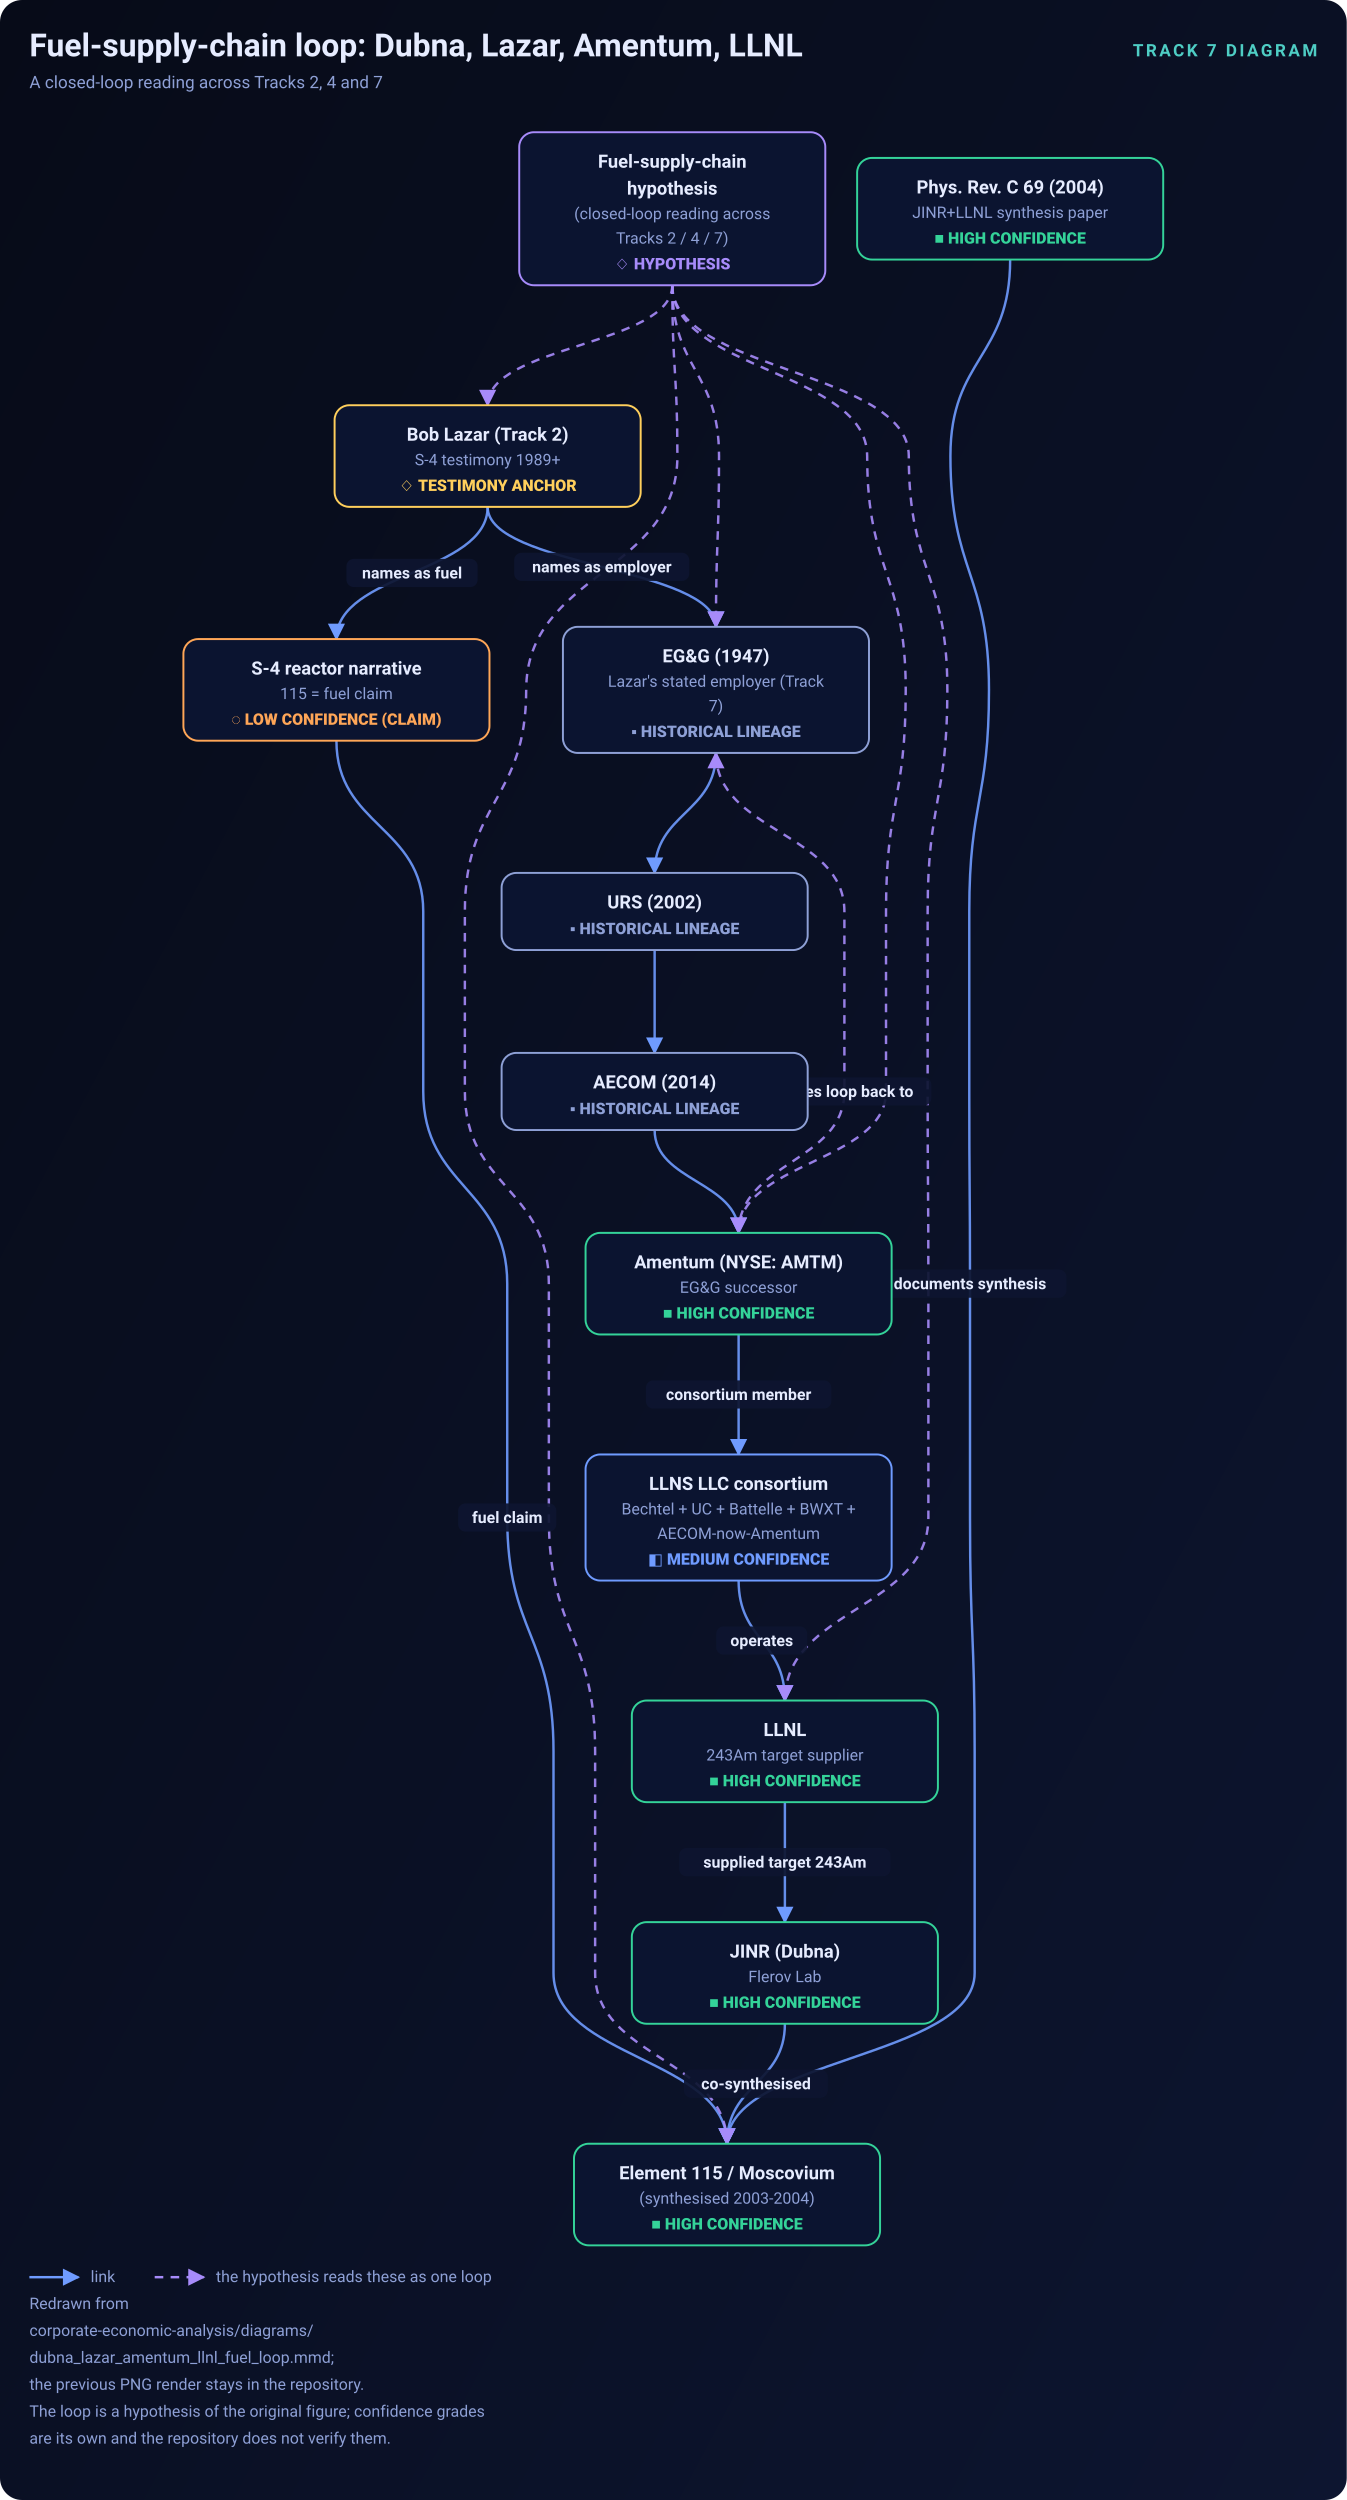
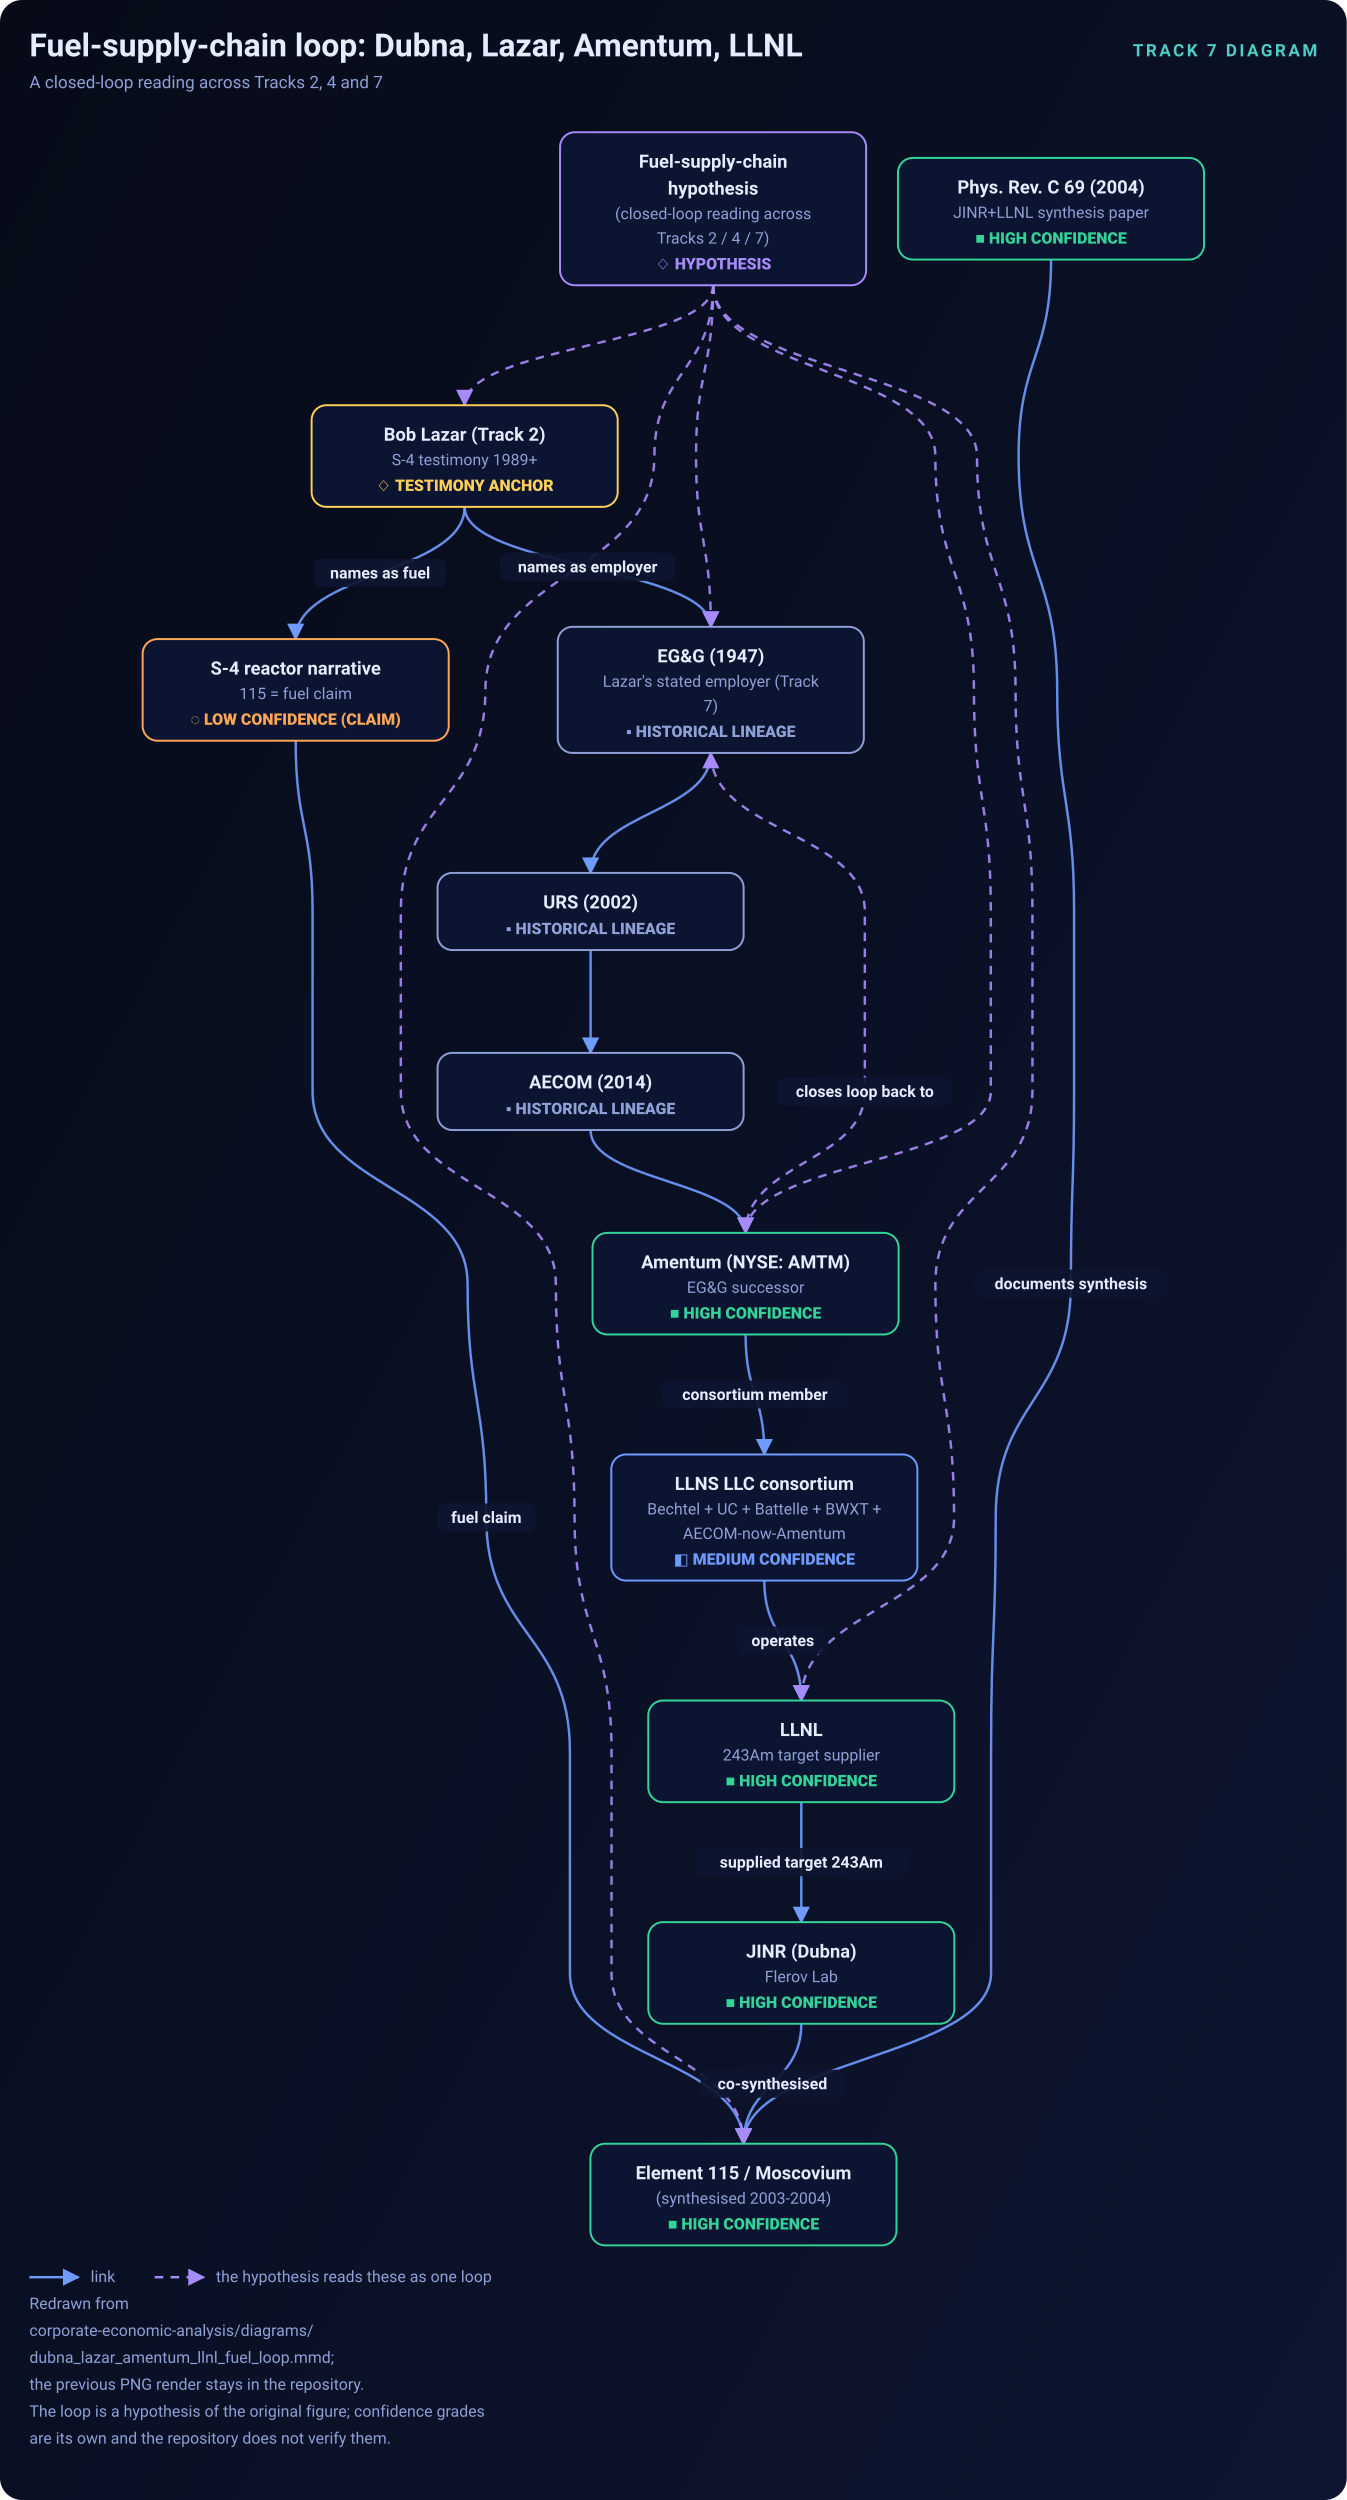
<svg xmlns="http://www.w3.org/2000/svg" viewBox="0 0 1100 2042" width="1100" height="2042" role="img" aria-labelledby="t d">
  <defs>
    <linearGradient id="bg" x1="0" y1="0" x2="1" y2="1">
      <stop offset="0" stop-color="#070b18" />
      <stop offset="1" stop-color="#0d1530" />
    </linearGradient>
    <filter id="glow" x="-50%" y="-50%" width="200%" height="200%">
      <feGaussianBlur stdDeviation="3" result="b" />
      <feMerge>
        <feMergeNode in="b" />
        <feMergeNode in="SourceGraphic" />
      </feMerge>
    </filter>
  </defs>
  <rect width="1100" height="2042" rx="18" fill="url(#bg)" />
  <text x="24" y="46" font-family="'Segoe UI', Roboto, 'Helvetica Neue', Arial, sans-serif" font-size="26" fill="#e6ecff" text-anchor="start" font-weight="700">Fuel-supply-chain loop: Dubna, Lazar, Amentum, LLNL</text>
  <text x="24" y="72" font-family="'Segoe UI', Roboto, 'Helvetica Neue', Arial, sans-serif" font-size="14" fill="#8ea0d6" text-anchor="start" font-weight="400">A closed-loop reading across Tracks 2, 4 and 7</text>
  <text x="1076" y="46" font-family="'Segoe UI', Roboto, 'Helvetica Neue', Arial, sans-serif" font-size="14" fill="#4ecdc4" text-anchor="end" font-weight="700" letter-spacing="2">TRACK 7 DIAGRAM</text>
-   <g transform="translate(149.8,108.0)">
+   <g transform="translate(116.5,108.0)">
    <defs>
      <marker id="k6f9bff" viewBox="0 0 10 10" refX="9" refY="5" markerWidth="7" markerHeight="7" orient="auto-start-reverse">
        <path d="M0,0 L10,5 L0,10z" fill="#6f9bff" />
      </marker>
    </defs>
-     <path d="M248.5,306.0 C248.5,355.0 435.0,355.0 435.0,404.0" fill="none" stroke="#6f9bff" stroke-width="2" marker-end="url(#k6f9bff)" stroke-opacity="0.9" />
-     <path d="M248.5,306.0 C248.5,360.0 125.0,360.0 125.0,414.0" fill="none" stroke="#6f9bff" stroke-width="2" marker-end="url(#k6f9bff)" stroke-opacity="0.9" />
-     <path d="M125.0,497.0 C125.0,566.8 195.9,566.8 195.9,636.5 C195.9,710.0 195.9,710.0 195.9,783.5 C195.9,862.0 264.5,862.0 264.5,940.5 C264.5,1036.0 264.5,1036.0 264.5,1131.5 C264.5,1227.0 302.3,1227.0 302.3,1322.5 C302.3,1413.0 302.3,1413.0 302.3,1503.5 C302.3,1573.2 444.0,1573.2 444.0,1643.0" fill="none" stroke="#6f9bff" stroke-width="2" marker-end="url(#k6f9bff)" stroke-opacity="0.9" />
-     <path d="M491.3,1545.0 C491.3,1594.0 444.0,1594.0 444.0,1643.0" fill="none" stroke="#6f9bff" stroke-width="2" marker-end="url(#k6f9bff)" stroke-opacity="0.9" />
-     <path d="M491.3,1364.0 C491.3,1413.0 491.3,1413.0 491.3,1462.0" fill="none" stroke="#6f9bff" stroke-width="2" marker-end="url(#k6f9bff)" stroke-opacity="0.9" />
-     <path d="M675.3,104.0 C675.3,184.2 626.5,184.2 626.5,264.5 C626.5,360.0 658.0,360.0 658.0,455.5 C658.0,546.0 641.9,546.0 641.9,636.5 C641.9,710.0 641.9,710.0 641.9,783.5 C641.9,862.0 642.5,862.0 642.5,940.5 C642.5,1036.0 642.5,1036.0 642.5,1131.5 C642.5,1227.0 646.3,1227.0 646.3,1322.5 C646.3,1413.0 646.3,1413.0 646.3,1503.5 C646.3,1573.2 444.0,1573.2 444.0,1643.0" fill="none" stroke="#6f9bff" stroke-width="2" marker-end="url(#k6f9bff)" stroke-opacity="0.9" />
-     <path d="M453.5,1183.0 C453.5,1232.0 491.3,1232.0 491.3,1281.0" fill="none" stroke="#6f9bff" stroke-width="2" marker-end="url(#k6f9bff)" stroke-opacity="0.9" />
-     <path d="M453.5,982.0 C453.5,1031.0 453.5,1031.0 453.5,1080.0" fill="none" stroke="#6f9bff" stroke-width="2" marker-end="url(#k6f9bff)" stroke-opacity="0.9" />
-     <path d="M435.0,507.0 C435.0,556.0 384.9,556.0 384.9,605.0" fill="none" stroke="#6f9bff" stroke-width="2" marker-end="url(#k6f9bff)" stroke-opacity="0.9" />
-     <path d="M384.9,668.0 C384.9,710.0 384.9,710.0 384.9,752.0" fill="none" stroke="#6f9bff" stroke-width="2" marker-end="url(#k6f9bff)" stroke-opacity="0.9" />
-     <path d="M384.9,815.0 C384.9,857.0 453.5,857.0 453.5,899.0" fill="none" stroke="#6f9bff" stroke-width="2" marker-end="url(#k6f9bff)" stroke-opacity="0.9" />
+     <path d="M263.0,306.0 C263.0,355.0 464.1,355.0 464.1,404.0" fill="none" stroke="#6f9bff" stroke-width="2" marker-end="url(#k6f9bff)" stroke-opacity="0.9" />
+     <path d="M263.0,306.0 C263.0,360.0 125.0,360.0 125.0,414.0" fill="none" stroke="#6f9bff" stroke-width="2" marker-end="url(#k6f9bff)" stroke-opacity="0.9" />
+     <path d="M125.0,497.0 C125.0,566.8 138.8,566.8 138.8,636.5 C138.8,710.0 138.8,710.0 138.8,783.5 C138.8,862.0 265.4,862.0 265.4,940.5 C265.4,1036.0 280.7,1036.0 280.7,1131.5 C280.7,1227.0 349.0,1227.0 349.0,1322.5 C349.0,1413.0 349.0,1413.0 349.0,1503.5 C349.0,1573.2 490.8,1573.2 490.8,1643.0" fill="none" stroke="#6f9bff" stroke-width="2" marker-end="url(#k6f9bff)" stroke-opacity="0.9" />
+     <path d="M538.0,1545.0 C538.0,1594.0 490.8,1594.0 490.8,1643.0" fill="none" stroke="#6f9bff" stroke-width="2" marker-end="url(#k6f9bff)" stroke-opacity="0.9" />
+     <path d="M538.0,1364.0 C538.0,1413.0 538.0,1413.0 538.0,1462.0" fill="none" stroke="#6f9bff" stroke-width="2" marker-end="url(#k6f9bff)" stroke-opacity="0.9" />
+     <path d="M742.0,104.0 C742.0,184.2 715.5,184.2 715.5,264.5 C715.5,360.0 747.0,360.0 747.0,455.5 C747.0,546.0 760.8,546.0 760.8,636.5 C760.8,710.0 760.8,710.0 760.8,783.5 C760.8,862.0 758.2,862.0 758.2,940.5 C758.2,1036.0 696.8,1036.0 696.8,1131.5 C696.8,1227.0 693.0,1227.0 693.0,1322.5 C693.0,1413.0 693.0,1413.0 693.0,1503.5 C693.0,1573.2 490.8,1573.2 490.8,1643.0" fill="none" stroke="#6f9bff" stroke-width="2" marker-end="url(#k6f9bff)" stroke-opacity="0.9" />
+     <path d="M507.8,1183.0 C507.8,1232.0 538.0,1232.0 538.0,1281.0" fill="none" stroke="#6f9bff" stroke-width="2" marker-end="url(#k6f9bff)" stroke-opacity="0.9" />
+     <path d="M492.5,982.0 C492.5,1031.0 507.8,1031.0 507.8,1080.0" fill="none" stroke="#6f9bff" stroke-width="2" marker-end="url(#k6f9bff)" stroke-opacity="0.9" />
+     <path d="M464.1,507.0 C464.1,556.0 365.9,556.0 365.9,605.0" fill="none" stroke="#6f9bff" stroke-width="2" marker-end="url(#k6f9bff)" stroke-opacity="0.9" />
+     <path d="M365.9,668.0 C365.9,710.0 365.9,710.0 365.9,752.0" fill="none" stroke="#6f9bff" stroke-width="2" marker-end="url(#k6f9bff)" stroke-opacity="0.9" />
+     <path d="M365.9,815.0 C365.9,857.0 492.5,857.0 492.5,899.0" fill="none" stroke="#6f9bff" stroke-width="2" marker-end="url(#k6f9bff)" stroke-opacity="0.9" />
    <defs>
      <marker id="ka78bfa" viewBox="0 0 10 10" refX="9" refY="5" markerWidth="7" markerHeight="7" orient="auto-start-reverse">
        <path d="M0,0 L10,5 L0,10z" fill="#a78bfa" />
      </marker>
    </defs>
-     <path d="M399.3,125.0 C399.3,174.0 248.5,174.0 248.5,223.0" fill="none" stroke="#a78bfa" stroke-width="2" stroke-dasharray="7 6" marker-end="url(#ka78bfa)" stroke-opacity="0.9" />
-     <path d="M399.3,125.0 C399.3,194.8 403.5,194.8 403.5,264.5 C403.5,360.0 280.0,360.0 280.0,455.5 C280.0,546.0 229.9,546.0 229.9,636.5 C229.9,710.0 229.9,710.0 229.9,783.5 C229.9,862.0 298.5,862.0 298.5,940.5 C298.5,1036.0 298.5,1036.0 298.5,1131.5 C298.5,1227.0 336.3,1227.0 336.3,1322.5 C336.3,1413.0 336.3,1413.0 336.3,1503.5 C336.3,1573.2 444.0,1573.2 444.0,1643.0" fill="none" stroke="#a78bfa" stroke-width="2" stroke-dasharray="7 6" marker-end="url(#ka78bfa)" stroke-opacity="0.9" />
-     <path d="M399.3,125.0 C399.3,194.8 592.5,194.8 592.5,264.5 C592.5,360.0 624.0,360.0 624.0,455.5 C624.0,546.0 607.9,546.0 607.9,636.5 C607.9,710.0 607.9,710.0 607.9,783.5 C607.9,862.0 608.5,862.0 608.5,940.5 C608.5,1036.0 608.5,1036.0 608.5,1131.5 C608.5,1206.2 491.3,1206.2 491.3,1281.0" fill="none" stroke="#a78bfa" stroke-width="2" stroke-dasharray="7 6" marker-end="url(#ka78bfa)" stroke-opacity="0.9" />
-     <path d="M399.3,125.0 C399.3,194.8 558.5,194.8 558.5,264.5 C558.5,360.0 590.0,360.0 590.0,455.5 C590.0,546.0 573.9,546.0 573.9,636.5 C573.9,710.0 573.9,710.0 573.9,783.5 C573.9,841.2 453.5,841.2 453.5,899.0" fill="none" stroke="#a78bfa" stroke-width="2" stroke-dasharray="7 6" marker-end="url(#ka78bfa)" stroke-opacity="0.9" />
-     <path d="M399.3,125.0 C399.3,194.8 437.5,194.8 437.5,264.5 C437.5,334.2 435.0,334.2 435.0,404.0" fill="none" stroke="#a78bfa" stroke-width="2" stroke-dasharray="7 6" marker-end="url(#ka78bfa)" stroke-opacity="0.9" />
-     <path d="M435.0,507.0 C435.0,571.8 539.9,571.8 539.9,636.5 C539.9,710.0 539.9,710.0 539.9,783.5 C539.9,841.2 453.5,841.2 453.5,899.0" fill="none" stroke="#a78bfa" stroke-width="2" stroke-dasharray="7 6" marker-start="url(#ka78bfa)" stroke-opacity="0.9" />
-     <rect x="270.2" y="343.5" width="143.0" height="23" rx="6" fill="#0d1530" fill-opacity="0.92" />
-     <text x="341.8" y="359.5" font-family="'Segoe UI', Roboto, 'Helvetica Neue', Arial, sans-serif" font-size="13" fill="#e6ecff" text-anchor="middle" font-weight="600">names as employer</text>
-     <rect x="133.2" y="348.5" width="107.1" height="23" rx="6" fill="#0d1530" fill-opacity="0.92" />
-     <text x="186.8" y="364.5" font-family="'Segoe UI', Roboto, 'Helvetica Neue', Arial, sans-serif" font-size="13" fill="#e6ecff" text-anchor="middle" font-weight="600">names as fuel</text>
-     <rect x="224.4" y="1120.0" width="80.2" height="23" rx="6" fill="#0d1530" fill-opacity="0.92" />
-     <text x="264.5" y="1136.0" font-family="'Segoe UI', Roboto, 'Helvetica Neue', Arial, sans-serif" font-size="13" fill="#e6ecff" text-anchor="middle" font-weight="600">fuel claim</text>
-     <rect x="408.9" y="1582.5" width="117.4" height="23" rx="6" fill="#0d1530" fill-opacity="0.92" />
-     <text x="467.7" y="1598.5" font-family="'Segoe UI', Roboto, 'Helvetica Neue', Arial, sans-serif" font-size="13" fill="#e6ecff" text-anchor="middle" font-weight="600">co-synthesised</text>
-     <rect x="405.0" y="1401.5" width="172.5" height="23" rx="6" fill="#0d1530" fill-opacity="0.92" />
-     <text x="491.3" y="1417.5" font-family="'Segoe UI', Roboto, 'Helvetica Neue', Arial, sans-serif" font-size="13" fill="#e6ecff" text-anchor="middle" font-weight="600">supplied target 243Am</text>
-     <rect x="563.7" y="929.0" width="157.5" height="23" rx="6" fill="#0d1530" fill-opacity="0.92" />
-     <text x="642.5" y="945.0" font-family="'Segoe UI', Roboto, 'Helvetica Neue', Arial, sans-serif" font-size="13" fill="#e6ecff" text-anchor="middle" font-weight="600">documents synthesis</text>
-     <rect x="435.2" y="1220.5" width="74.3" height="23" rx="6" fill="#0d1530" fill-opacity="0.92" />
-     <text x="472.4" y="1236.5" font-family="'Segoe UI', Roboto, 'Helvetica Neue', Arial, sans-serif" font-size="13" fill="#e6ecff" text-anchor="middle" font-weight="600">operates</text>
-     <rect x="377.8" y="1019.5" width="151.4" height="23" rx="6" fill="#0d1530" fill-opacity="0.92" />
-     <text x="453.5" y="1035.5" font-family="'Segoe UI', Roboto, 'Helvetica Neue', Arial, sans-serif" font-size="13" fill="#e6ecff" text-anchor="middle" font-weight="600">consortium member</text>
-     <rect x="469.0" y="772.0" width="141.9" height="23" rx="6" fill="#0d1530" fill-opacity="0.92" />
-     <text x="539.9" y="788.0" font-family="'Segoe UI', Roboto, 'Helvetica Neue', Arial, sans-serif" font-size="13" fill="#e6ecff" text-anchor="middle" font-weight="600">closes loop back to</text>
-     <rect x="274.3" y="0.0" width="250" height="125" rx="12" fill="#0b1430" stroke="#a78bfa" stroke-width="1.6" />
-     <text x="399.3" y="29.0" font-family="'Segoe UI', Roboto, 'Helvetica Neue', Arial, sans-serif" font-size="15" fill="#e6ecff" text-anchor="middle" font-weight="700">Fuel-supply-chain</text>
-     <text x="399.3" y="51.0" font-family="'Segoe UI', Roboto, 'Helvetica Neue', Arial, sans-serif" font-size="15" fill="#e6ecff" text-anchor="middle" font-weight="700">hypothesis</text>
-     <text x="399.3" y="71.0" font-family="'Segoe UI', Roboto, 'Helvetica Neue', Arial, sans-serif" font-size="13" fill="#8ea0d6" text-anchor="middle" font-weight="400">(closed-loop reading across</text>
-     <text x="399.3" y="91.0" font-family="'Segoe UI', Roboto, 'Helvetica Neue', Arial, sans-serif" font-size="13" fill="#8ea0d6" text-anchor="middle" font-weight="400">Tracks 2 / 4 / 7)</text>
-     <text x="399.3" y="112.0" font-family="'Segoe UI', Roboto, 'Helvetica Neue', Arial, sans-serif" font-size="13" fill="#a78bfa" text-anchor="middle" font-weight="800">◇ HYPOTHESIS</text>
-     <rect x="123.5" y="223.0" width="250" height="83" rx="12" fill="#0b1430" stroke="#ffcf5c" stroke-width="1.6" />
-     <text x="248.5" y="252.0" font-family="'Segoe UI', Roboto, 'Helvetica Neue', Arial, sans-serif" font-size="15" fill="#e6ecff" text-anchor="middle" font-weight="700">Bob Lazar (Track 2)</text>
-     <text x="248.5" y="272.0" font-family="'Segoe UI', Roboto, 'Helvetica Neue', Arial, sans-serif" font-size="13" fill="#8ea0d6" text-anchor="middle" font-weight="400">S-4 testimony 1989+</text>
-     <text x="248.5" y="293.0" font-family="'Segoe UI', Roboto, 'Helvetica Neue', Arial, sans-serif" font-size="13" fill="#ffcf5c" text-anchor="middle" font-weight="800">◇ TESTIMONY ANCHOR</text>
+     <path d="M466.0,125.0 C466.0,174.0 263.0,174.0 263.0,223.0" fill="none" stroke="#a78bfa" stroke-width="2" stroke-dasharray="7 6" marker-end="url(#ka78bfa)" stroke-opacity="0.9" />
+     <path d="M466.0,125.0 C466.0,194.8 418.0,194.8 418.0,264.5 C418.0,360.0 280.0,360.0 280.0,455.5 C280.0,546.0 210.9,546.0 210.9,636.5 C210.9,710.0 210.9,710.0 210.9,783.5 C210.9,862.0 337.5,862.0 337.5,940.5 C337.5,1036.0 352.8,1036.0 352.8,1131.5 C352.8,1227.0 383.0,1227.0 383.0,1322.5 C383.0,1413.0 383.0,1413.0 383.0,1503.5 C383.0,1573.2 490.8,1573.2 490.8,1643.0" fill="none" stroke="#a78bfa" stroke-width="2" stroke-dasharray="7 6" marker-end="url(#ka78bfa)" stroke-opacity="0.9" />
+     <path d="M466.0,125.0 C466.0,194.8 681.5,194.8 681.5,264.5 C681.5,360.0 713.0,360.0 713.0,455.5 C713.0,546.0 726.8,546.0 726.8,636.5 C726.8,710.0 726.8,710.0 726.8,783.5 C726.8,862.0 647.5,862.0 647.5,940.5 C647.5,1036.0 662.8,1036.0 662.8,1131.5 C662.8,1206.2 538.0,1206.2 538.0,1281.0" fill="none" stroke="#a78bfa" stroke-width="2" stroke-dasharray="7 6" marker-end="url(#ka78bfa)" stroke-opacity="0.9" />
+     <path d="M466.0,125.0 C466.0,194.8 647.5,194.8 647.5,264.5 C647.5,360.0 679.0,360.0 679.0,455.5 C679.0,546.0 692.8,546.0 692.8,636.5 C692.8,710.0 692.8,710.0 692.8,783.5 C692.8,841.2 492.5,841.2 492.5,899.0" fill="none" stroke="#a78bfa" stroke-width="2" stroke-dasharray="7 6" marker-end="url(#ka78bfa)" stroke-opacity="0.9" />
+     <path d="M466.0,125.0 C466.0,194.8 452.0,194.8 452.0,264.5 C452.0,334.2 464.1,334.2 464.1,404.0" fill="none" stroke="#a78bfa" stroke-width="2" stroke-dasharray="7 6" marker-end="url(#ka78bfa)" stroke-opacity="0.9" />
+     <path d="M464.1,507.0 C464.1,571.8 589.9,571.8 589.9,636.5 C589.9,710.0 589.9,710.0 589.9,783.5 C589.9,841.2 492.5,841.2 492.5,899.0" fill="none" stroke="#a78bfa" stroke-width="2" stroke-dasharray="7 6" marker-start="url(#ka78bfa)" stroke-opacity="0.9" />
+     <rect x="292.0" y="343.5" width="143.0" height="23" rx="6" fill="#0d1530" fill-opacity="0.92" />
+     <text x="363.5" y="359.5" font-family="'Segoe UI', Roboto, 'Helvetica Neue', Arial, sans-serif" font-size="13" fill="#e6ecff" text-anchor="middle" font-weight="600">names as employer</text>
+     <rect x="140.4" y="348.5" width="107.1" height="23" rx="6" fill="#0d1530" fill-opacity="0.92" />
+     <text x="194.0" y="364.5" font-family="'Segoe UI', Roboto, 'Helvetica Neue', Arial, sans-serif" font-size="13" fill="#e6ecff" text-anchor="middle" font-weight="600">names as fuel</text>
+     <rect x="240.7" y="1120.0" width="80.2" height="23" rx="6" fill="#0d1530" fill-opacity="0.92" />
+     <text x="280.7" y="1136.0" font-family="'Segoe UI', Roboto, 'Helvetica Neue', Arial, sans-serif" font-size="13" fill="#e6ecff" text-anchor="middle" font-weight="600">fuel claim</text>
+     <rect x="455.7" y="1582.5" width="117.4" height="23" rx="6" fill="#0d1530" fill-opacity="0.92" />
+     <text x="514.4" y="1598.5" font-family="'Segoe UI', Roboto, 'Helvetica Neue', Arial, sans-serif" font-size="13" fill="#e6ecff" text-anchor="middle" font-weight="600">co-synthesised</text>
+     <rect x="451.7" y="1401.5" width="172.5" height="23" rx="6" fill="#0d1530" fill-opacity="0.92" />
+     <text x="538.0" y="1417.5" font-family="'Segoe UI', Roboto, 'Helvetica Neue', Arial, sans-serif" font-size="13" fill="#e6ecff" text-anchor="middle" font-weight="600">supplied target 243Am</text>
+     <rect x="679.5" y="929.0" width="157.5" height="23" rx="6" fill="#0d1530" fill-opacity="0.92" />
+     <text x="758.2" y="945.0" font-family="'Segoe UI', Roboto, 'Helvetica Neue', Arial, sans-serif" font-size="13" fill="#e6ecff" text-anchor="middle" font-weight="600">documents synthesis</text>
+     <rect x="485.8" y="1220.5" width="74.3" height="23" rx="6" fill="#0d1530" fill-opacity="0.92" />
+     <text x="522.9" y="1236.5" font-family="'Segoe UI', Roboto, 'Helvetica Neue', Arial, sans-serif" font-size="13" fill="#e6ecff" text-anchor="middle" font-weight="600">operates</text>
+     <rect x="424.5" y="1019.5" width="151.4" height="23" rx="6" fill="#0d1530" fill-opacity="0.92" />
+     <text x="500.1" y="1035.5" font-family="'Segoe UI', Roboto, 'Helvetica Neue', Arial, sans-serif" font-size="13" fill="#e6ecff" text-anchor="middle" font-weight="600">consortium member</text>
+     <rect x="518.9" y="772.0" width="141.9" height="23" rx="6" fill="#0d1530" fill-opacity="0.92" />
+     <text x="589.9" y="788.0" font-family="'Segoe UI', Roboto, 'Helvetica Neue', Arial, sans-serif" font-size="13" fill="#e6ecff" text-anchor="middle" font-weight="600">closes loop back to</text>
+     <rect x="340.958" y="0.0" width="250" height="125" rx="12" fill="#0b1430" stroke="#a78bfa" stroke-width="1.6" />
+     <text x="466.0" y="29.0" font-family="'Segoe UI', Roboto, 'Helvetica Neue', Arial, sans-serif" font-size="15" fill="#e6ecff" text-anchor="middle" font-weight="700">Fuel-supply-chain</text>
+     <text x="466.0" y="51.0" font-family="'Segoe UI', Roboto, 'Helvetica Neue', Arial, sans-serif" font-size="15" fill="#e6ecff" text-anchor="middle" font-weight="700">hypothesis</text>
+     <text x="466.0" y="71.0" font-family="'Segoe UI', Roboto, 'Helvetica Neue', Arial, sans-serif" font-size="13" fill="#8ea0d6" text-anchor="middle" font-weight="400">(closed-loop reading across</text>
+     <text x="466.0" y="91.0" font-family="'Segoe UI', Roboto, 'Helvetica Neue', Arial, sans-serif" font-size="13" fill="#8ea0d6" text-anchor="middle" font-weight="400">Tracks 2 / 4 / 7)</text>
+     <text x="466.0" y="112.0" font-family="'Segoe UI', Roboto, 'Helvetica Neue', Arial, sans-serif" font-size="13" fill="#a78bfa" text-anchor="middle" font-weight="800">◇ HYPOTHESIS</text>
+     <rect x="138.03" y="223.0" width="250" height="83" rx="12" fill="#0b1430" stroke="#ffcf5c" stroke-width="1.6" />
+     <text x="263.0" y="252.0" font-family="'Segoe UI', Roboto, 'Helvetica Neue', Arial, sans-serif" font-size="15" fill="#e6ecff" text-anchor="middle" font-weight="700">Bob Lazar (Track 2)</text>
+     <text x="263.0" y="272.0" font-family="'Segoe UI', Roboto, 'Helvetica Neue', Arial, sans-serif" font-size="13" fill="#8ea0d6" text-anchor="middle" font-weight="400">S-4 testimony 1989+</text>
+     <text x="263.0" y="293.0" font-family="'Segoe UI', Roboto, 'Helvetica Neue', Arial, sans-serif" font-size="13" fill="#ffcf5c" text-anchor="middle" font-weight="800">◇ TESTIMONY ANCHOR</text>
    <rect x="0.0" y="414.0" width="250" height="83" rx="12" fill="#0b1430" stroke="#ffa657" stroke-width="1.6" />
    <text x="125.0" y="443.0" font-family="'Segoe UI', Roboto, 'Helvetica Neue', Arial, sans-serif" font-size="15" fill="#e6ecff" text-anchor="middle" font-weight="700">S-4 reactor narrative</text>
    <text x="125.0" y="463.0" font-family="'Segoe UI', Roboto, 'Helvetica Neue', Arial, sans-serif" font-size="13" fill="#8ea0d6" text-anchor="middle" font-weight="400">115 = fuel claim</text>
    <text x="125.0" y="484.0" font-family="'Segoe UI', Roboto, 'Helvetica Neue', Arial, sans-serif" font-size="13" fill="#ffa657" text-anchor="middle" font-weight="800">◌ LOW CONFIDENCE (CLAIM)</text>
-     <rect x="319.038" y="1643.0" width="250" height="83" rx="12" fill="#0b1430" stroke="#34d399" stroke-width="1.6" />
-     <text x="444.0" y="1672.0" font-family="'Segoe UI', Roboto, 'Helvetica Neue', Arial, sans-serif" font-size="15" fill="#e6ecff" text-anchor="middle" font-weight="700">Element 115 / Moscovium</text>
-     <text x="444.0" y="1692.0" font-family="'Segoe UI', Roboto, 'Helvetica Neue', Arial, sans-serif" font-size="13" fill="#8ea0d6" text-anchor="middle" font-weight="400">(synthesised 2003-2004)</text>
-     <text x="444.0" y="1713.0" font-family="'Segoe UI', Roboto, 'Helvetica Neue', Arial, sans-serif" font-size="13" fill="#34d399" text-anchor="middle" font-weight="800">■ HIGH CONFIDENCE</text>
-     <rect x="366.288" y="1462.0" width="250" height="83" rx="12" fill="#0b1430" stroke="#34d399" stroke-width="1.6" />
-     <text x="491.3" y="1491.0" font-family="'Segoe UI', Roboto, 'Helvetica Neue', Arial, sans-serif" font-size="15" fill="#e6ecff" text-anchor="middle" font-weight="700">JINR (Dubna)</text>
-     <text x="491.3" y="1511.0" font-family="'Segoe UI', Roboto, 'Helvetica Neue', Arial, sans-serif" font-size="13" fill="#8ea0d6" text-anchor="middle" font-weight="400">Flerov Lab</text>
-     <text x="491.3" y="1532.0" font-family="'Segoe UI', Roboto, 'Helvetica Neue', Arial, sans-serif" font-size="13" fill="#34d399" text-anchor="middle" font-weight="800">■ HIGH CONFIDENCE</text>
-     <rect x="366.288" y="1281.0" width="250" height="83" rx="12" fill="#0b1430" stroke="#34d399" stroke-width="1.6" />
-     <text x="491.3" y="1310.0" font-family="'Segoe UI', Roboto, 'Helvetica Neue', Arial, sans-serif" font-size="15" fill="#e6ecff" text-anchor="middle" font-weight="700">LLNL</text>
-     <text x="491.3" y="1330.0" font-family="'Segoe UI', Roboto, 'Helvetica Neue', Arial, sans-serif" font-size="13" fill="#8ea0d6" text-anchor="middle" font-weight="400">243Am target supplier</text>
-     <text x="491.3" y="1351.0" font-family="'Segoe UI', Roboto, 'Helvetica Neue', Arial, sans-serif" font-size="13" fill="#34d399" text-anchor="middle" font-weight="800">■ HIGH CONFIDENCE</text>
-     <rect x="550.3" y="21.0" width="250" height="83" rx="12" fill="#0b1430" stroke="#34d399" stroke-width="1.6" />
-     <text x="675.3" y="50.0" font-family="'Segoe UI', Roboto, 'Helvetica Neue', Arial, sans-serif" font-size="15" fill="#e6ecff" text-anchor="middle" font-weight="700">Phys. Rev. C 69 (2004)</text>
-     <text x="675.3" y="70.0" font-family="'Segoe UI', Roboto, 'Helvetica Neue', Arial, sans-serif" font-size="13" fill="#8ea0d6" text-anchor="middle" font-weight="400">JINR+LLNL synthesis paper</text>
-     <text x="675.3" y="91.0" font-family="'Segoe UI', Roboto, 'Helvetica Neue', Arial, sans-serif" font-size="13" fill="#34d399" text-anchor="middle" font-weight="800">■ HIGH CONFIDENCE</text>
-     <rect x="328.488" y="1080.0" width="250" height="103" rx="12" fill="#0b1430" stroke="#6f9bff" stroke-width="1.6" />
-     <text x="453.5" y="1109.0" font-family="'Segoe UI', Roboto, 'Helvetica Neue', Arial, sans-serif" font-size="15" fill="#e6ecff" text-anchor="middle" font-weight="700">LLNS LLC consortium</text>
-     <text x="453.5" y="1129.0" font-family="'Segoe UI', Roboto, 'Helvetica Neue', Arial, sans-serif" font-size="13" fill="#8ea0d6" text-anchor="middle" font-weight="400">Bechtel + UC + Battelle + BWXT +</text>
-     <text x="453.5" y="1149.0" font-family="'Segoe UI', Roboto, 'Helvetica Neue', Arial, sans-serif" font-size="13" fill="#8ea0d6" text-anchor="middle" font-weight="400">AECOM-now-Amentum</text>
-     <text x="453.5" y="1170.0" font-family="'Segoe UI', Roboto, 'Helvetica Neue', Arial, sans-serif" font-size="13" fill="#6f9bff" text-anchor="middle" font-weight="800">◧ MEDIUM CONFIDENCE</text>
-     <rect x="328.488" y="899.0" width="250" height="83" rx="12" fill="#0b1430" stroke="#34d399" stroke-width="1.6" />
-     <text x="453.5" y="928.0" font-family="'Segoe UI', Roboto, 'Helvetica Neue', Arial, sans-serif" font-size="15" fill="#e6ecff" text-anchor="middle" font-weight="700">Amentum (NYSE: AMTM)</text>
-     <text x="453.5" y="948.0" font-family="'Segoe UI', Roboto, 'Helvetica Neue', Arial, sans-serif" font-size="13" fill="#8ea0d6" text-anchor="middle" font-weight="400">EG&amp;G successor</text>
-     <text x="453.5" y="969.0" font-family="'Segoe UI', Roboto, 'Helvetica Neue', Arial, sans-serif" font-size="13" fill="#34d399" text-anchor="middle" font-weight="800">■ HIGH CONFIDENCE</text>
-     <rect x="310" y="404.0" width="250" height="103" rx="12" fill="#0b1430" stroke="#8ea0d6" stroke-width="1.6" />
-     <text x="435.0" y="433.0" font-family="'Segoe UI', Roboto, 'Helvetica Neue', Arial, sans-serif" font-size="15" fill="#e6ecff" text-anchor="middle" font-weight="700">EG&amp;G (1947)</text>
-     <text x="435.0" y="453.0" font-family="'Segoe UI', Roboto, 'Helvetica Neue', Arial, sans-serif" font-size="13" fill="#8ea0d6" text-anchor="middle" font-weight="400">Lazar's stated employer (Track</text>
-     <text x="435.0" y="473.0" font-family="'Segoe UI', Roboto, 'Helvetica Neue', Arial, sans-serif" font-size="13" fill="#8ea0d6" text-anchor="middle" font-weight="400">7)</text>
-     <text x="435.0" y="494.0" font-family="'Segoe UI', Roboto, 'Helvetica Neue', Arial, sans-serif" font-size="13" fill="#8ea0d6" text-anchor="middle" font-weight="800">▪ HISTORICAL LINEAGE</text>
-     <rect x="259.917" y="605.0" width="250" height="63" rx="12" fill="#0b1430" stroke="#8ea0d6" stroke-width="1.6" />
-     <text x="384.9" y="634.0" font-family="'Segoe UI', Roboto, 'Helvetica Neue', Arial, sans-serif" font-size="15" fill="#e6ecff" text-anchor="middle" font-weight="700">URS (2002)</text>
-     <text x="384.9" y="655.0" font-family="'Segoe UI', Roboto, 'Helvetica Neue', Arial, sans-serif" font-size="13" fill="#8ea0d6" text-anchor="middle" font-weight="800">▪ HISTORICAL LINEAGE</text>
-     <rect x="259.917" y="752.0" width="250" height="63" rx="12" fill="#0b1430" stroke="#8ea0d6" stroke-width="1.6" />
-     <text x="384.9" y="781.0" font-family="'Segoe UI', Roboto, 'Helvetica Neue', Arial, sans-serif" font-size="15" fill="#e6ecff" text-anchor="middle" font-weight="700">AECOM (2014)</text>
-     <text x="384.9" y="802.0" font-family="'Segoe UI', Roboto, 'Helvetica Neue', Arial, sans-serif" font-size="13" fill="#8ea0d6" text-anchor="middle" font-weight="800">▪ HISTORICAL LINEAGE</text>
+     <rect x="365.75" y="1643.0" width="250" height="83" rx="12" fill="#0b1430" stroke="#34d399" stroke-width="1.6" />
+     <text x="490.8" y="1672.0" font-family="'Segoe UI', Roboto, 'Helvetica Neue', Arial, sans-serif" font-size="15" fill="#e6ecff" text-anchor="middle" font-weight="700">Element 115 / Moscovium</text>
+     <text x="490.8" y="1692.0" font-family="'Segoe UI', Roboto, 'Helvetica Neue', Arial, sans-serif" font-size="13" fill="#8ea0d6" text-anchor="middle" font-weight="400">(synthesised 2003-2004)</text>
+     <text x="490.8" y="1713.0" font-family="'Segoe UI', Roboto, 'Helvetica Neue', Arial, sans-serif" font-size="13" fill="#34d399" text-anchor="middle" font-weight="800">■ HIGH CONFIDENCE</text>
+     <rect x="413" y="1462.0" width="250" height="83" rx="12" fill="#0b1430" stroke="#34d399" stroke-width="1.6" />
+     <text x="538.0" y="1491.0" font-family="'Segoe UI', Roboto, 'Helvetica Neue', Arial, sans-serif" font-size="15" fill="#e6ecff" text-anchor="middle" font-weight="700">JINR (Dubna)</text>
+     <text x="538.0" y="1511.0" font-family="'Segoe UI', Roboto, 'Helvetica Neue', Arial, sans-serif" font-size="13" fill="#8ea0d6" text-anchor="middle" font-weight="400">Flerov Lab</text>
+     <text x="538.0" y="1532.0" font-family="'Segoe UI', Roboto, 'Helvetica Neue', Arial, sans-serif" font-size="13" fill="#34d399" text-anchor="middle" font-weight="800">■ HIGH CONFIDENCE</text>
+     <rect x="413" y="1281.0" width="250" height="83" rx="12" fill="#0b1430" stroke="#34d399" stroke-width="1.6" />
+     <text x="538.0" y="1310.0" font-family="'Segoe UI', Roboto, 'Helvetica Neue', Arial, sans-serif" font-size="15" fill="#e6ecff" text-anchor="middle" font-weight="700">LLNL</text>
+     <text x="538.0" y="1330.0" font-family="'Segoe UI', Roboto, 'Helvetica Neue', Arial, sans-serif" font-size="13" fill="#8ea0d6" text-anchor="middle" font-weight="400">243Am target supplier</text>
+     <text x="538.0" y="1351.0" font-family="'Segoe UI', Roboto, 'Helvetica Neue', Arial, sans-serif" font-size="13" fill="#34d399" text-anchor="middle" font-weight="800">■ HIGH CONFIDENCE</text>
+     <rect x="616.958" y="21.0" width="250" height="83" rx="12" fill="#0b1430" stroke="#34d399" stroke-width="1.6" />
+     <text x="742.0" y="50.0" font-family="'Segoe UI', Roboto, 'Helvetica Neue', Arial, sans-serif" font-size="15" fill="#e6ecff" text-anchor="middle" font-weight="700">Phys. Rev. C 69 (2004)</text>
+     <text x="742.0" y="70.0" font-family="'Segoe UI', Roboto, 'Helvetica Neue', Arial, sans-serif" font-size="13" fill="#8ea0d6" text-anchor="middle" font-weight="400">JINR+LLNL synthesis paper</text>
+     <text x="742.0" y="91.0" font-family="'Segoe UI', Roboto, 'Helvetica Neue', Arial, sans-serif" font-size="13" fill="#34d399" text-anchor="middle" font-weight="800">■ HIGH CONFIDENCE</text>
+     <rect x="382.816" y="1080.0" width="250" height="103" rx="12" fill="#0b1430" stroke="#6f9bff" stroke-width="1.6" />
+     <text x="507.8" y="1109.0" font-family="'Segoe UI', Roboto, 'Helvetica Neue', Arial, sans-serif" font-size="15" fill="#e6ecff" text-anchor="middle" font-weight="700">LLNS LLC consortium</text>
+     <text x="507.8" y="1129.0" font-family="'Segoe UI', Roboto, 'Helvetica Neue', Arial, sans-serif" font-size="13" fill="#8ea0d6" text-anchor="middle" font-weight="400">Bechtel + UC + Battelle + BWXT +</text>
+     <text x="507.8" y="1149.0" font-family="'Segoe UI', Roboto, 'Helvetica Neue', Arial, sans-serif" font-size="13" fill="#8ea0d6" text-anchor="middle" font-weight="400">AECOM-now-Amentum</text>
+     <text x="507.8" y="1170.0" font-family="'Segoe UI', Roboto, 'Helvetica Neue', Arial, sans-serif" font-size="13" fill="#6f9bff" text-anchor="middle" font-weight="800">◧ MEDIUM CONFIDENCE</text>
+     <rect x="367.467" y="899.0" width="250" height="83" rx="12" fill="#0b1430" stroke="#34d399" stroke-width="1.6" />
+     <text x="492.5" y="928.0" font-family="'Segoe UI', Roboto, 'Helvetica Neue', Arial, sans-serif" font-size="15" fill="#e6ecff" text-anchor="middle" font-weight="700">Amentum (NYSE: AMTM)</text>
+     <text x="492.5" y="948.0" font-family="'Segoe UI', Roboto, 'Helvetica Neue', Arial, sans-serif" font-size="13" fill="#8ea0d6" text-anchor="middle" font-weight="400">EG&amp;G successor</text>
+     <text x="492.5" y="969.0" font-family="'Segoe UI', Roboto, 'Helvetica Neue', Arial, sans-serif" font-size="13" fill="#34d399" text-anchor="middle" font-weight="800">■ HIGH CONFIDENCE</text>
+     <rect x="339.059" y="404.0" width="250" height="103" rx="12" fill="#0b1430" stroke="#8ea0d6" stroke-width="1.6" />
+     <text x="464.1" y="433.0" font-family="'Segoe UI', Roboto, 'Helvetica Neue', Arial, sans-serif" font-size="15" fill="#e6ecff" text-anchor="middle" font-weight="700">EG&amp;G (1947)</text>
+     <text x="464.1" y="453.0" font-family="'Segoe UI', Roboto, 'Helvetica Neue', Arial, sans-serif" font-size="13" fill="#8ea0d6" text-anchor="middle" font-weight="400">Lazar's stated employer (Track</text>
+     <text x="464.1" y="473.0" font-family="'Segoe UI', Roboto, 'Helvetica Neue', Arial, sans-serif" font-size="13" fill="#8ea0d6" text-anchor="middle" font-weight="400">7)</text>
+     <text x="464.1" y="494.0" font-family="'Segoe UI', Roboto, 'Helvetica Neue', Arial, sans-serif" font-size="13" fill="#8ea0d6" text-anchor="middle" font-weight="800">▪ HISTORICAL LINEAGE</text>
+     <rect x="240.9" y="605.0" width="250" height="63" rx="12" fill="#0b1430" stroke="#8ea0d6" stroke-width="1.6" />
+     <text x="365.9" y="634.0" font-family="'Segoe UI', Roboto, 'Helvetica Neue', Arial, sans-serif" font-size="15" fill="#e6ecff" text-anchor="middle" font-weight="700">URS (2002)</text>
+     <text x="365.9" y="655.0" font-family="'Segoe UI', Roboto, 'Helvetica Neue', Arial, sans-serif" font-size="13" fill="#8ea0d6" text-anchor="middle" font-weight="800">▪ HISTORICAL LINEAGE</text>
+     <rect x="240.9" y="752.0" width="250" height="63" rx="12" fill="#0b1430" stroke="#8ea0d6" stroke-width="1.6" />
+     <text x="365.9" y="781.0" font-family="'Segoe UI', Roboto, 'Helvetica Neue', Arial, sans-serif" font-size="15" fill="#e6ecff" text-anchor="middle" font-weight="700">AECOM (2014)</text>
+     <text x="365.9" y="802.0" font-family="'Segoe UI', Roboto, 'Helvetica Neue', Arial, sans-serif" font-size="13" fill="#8ea0d6" text-anchor="middle" font-weight="800">▪ HISTORICAL LINEAGE</text>
  </g>
  <line x1="24" y1="1860.0" x2="64" y2="1860.0" stroke="#6f9bff" stroke-width="2" marker-end="url(#k6f9bff)" />
  <text x="74" y="1864.0" font-family="'Segoe UI', Roboto, 'Helvetica Neue', Arial, sans-serif" font-size="13" fill="#8ea0d6" text-anchor="start" font-weight="400">link</text>
  <line x1="126.36" y1="1860.0" x2="166.36" y2="1860.0" stroke="#a78bfa" stroke-width="2" stroke-dasharray="7 6" marker-end="url(#ka78bfa)" />
  <text x="176.36" y="1864.0" font-family="'Segoe UI', Roboto, 'Helvetica Neue', Arial, sans-serif" font-size="13" fill="#8ea0d6" text-anchor="start" font-weight="400">the hypothesis reads these as one loop</text>
  <text x="24" y="1886.0" font-family="'Segoe UI', Roboto, 'Helvetica Neue', Arial, sans-serif" font-size="13" fill="#8ea0d6" text-anchor="start" font-weight="400">Redrawn from</text>
  <text x="24" y="1908.0" font-family="'Segoe UI', Roboto, 'Helvetica Neue', Arial, sans-serif" font-size="13" fill="#8ea0d6" text-anchor="start" font-weight="400">corporate-economic-analysis/diagrams/</text>
  <text x="24" y="1930.0" font-family="'Segoe UI', Roboto, 'Helvetica Neue', Arial, sans-serif" font-size="13" fill="#8ea0d6" text-anchor="start" font-weight="400">dubna_lazar_amentum_llnl_fuel_loop.mmd;</text>
  <text x="24" y="1952.0" font-family="'Segoe UI', Roboto, 'Helvetica Neue', Arial, sans-serif" font-size="13" fill="#8ea0d6" text-anchor="start" font-weight="400">the previous PNG render stays in the repository.</text>
  <text x="24" y="1974.0" font-family="'Segoe UI', Roboto, 'Helvetica Neue', Arial, sans-serif" font-size="13" fill="#8ea0d6" text-anchor="start" font-weight="400">The loop is a hypothesis of the original figure; confidence grades</text>
  <text x="24" y="1996.0" font-family="'Segoe UI', Roboto, 'Helvetica Neue', Arial, sans-serif" font-size="13" fill="#8ea0d6" text-anchor="start" font-weight="400">are its own and the repository does not verify them.</text>
</svg>
